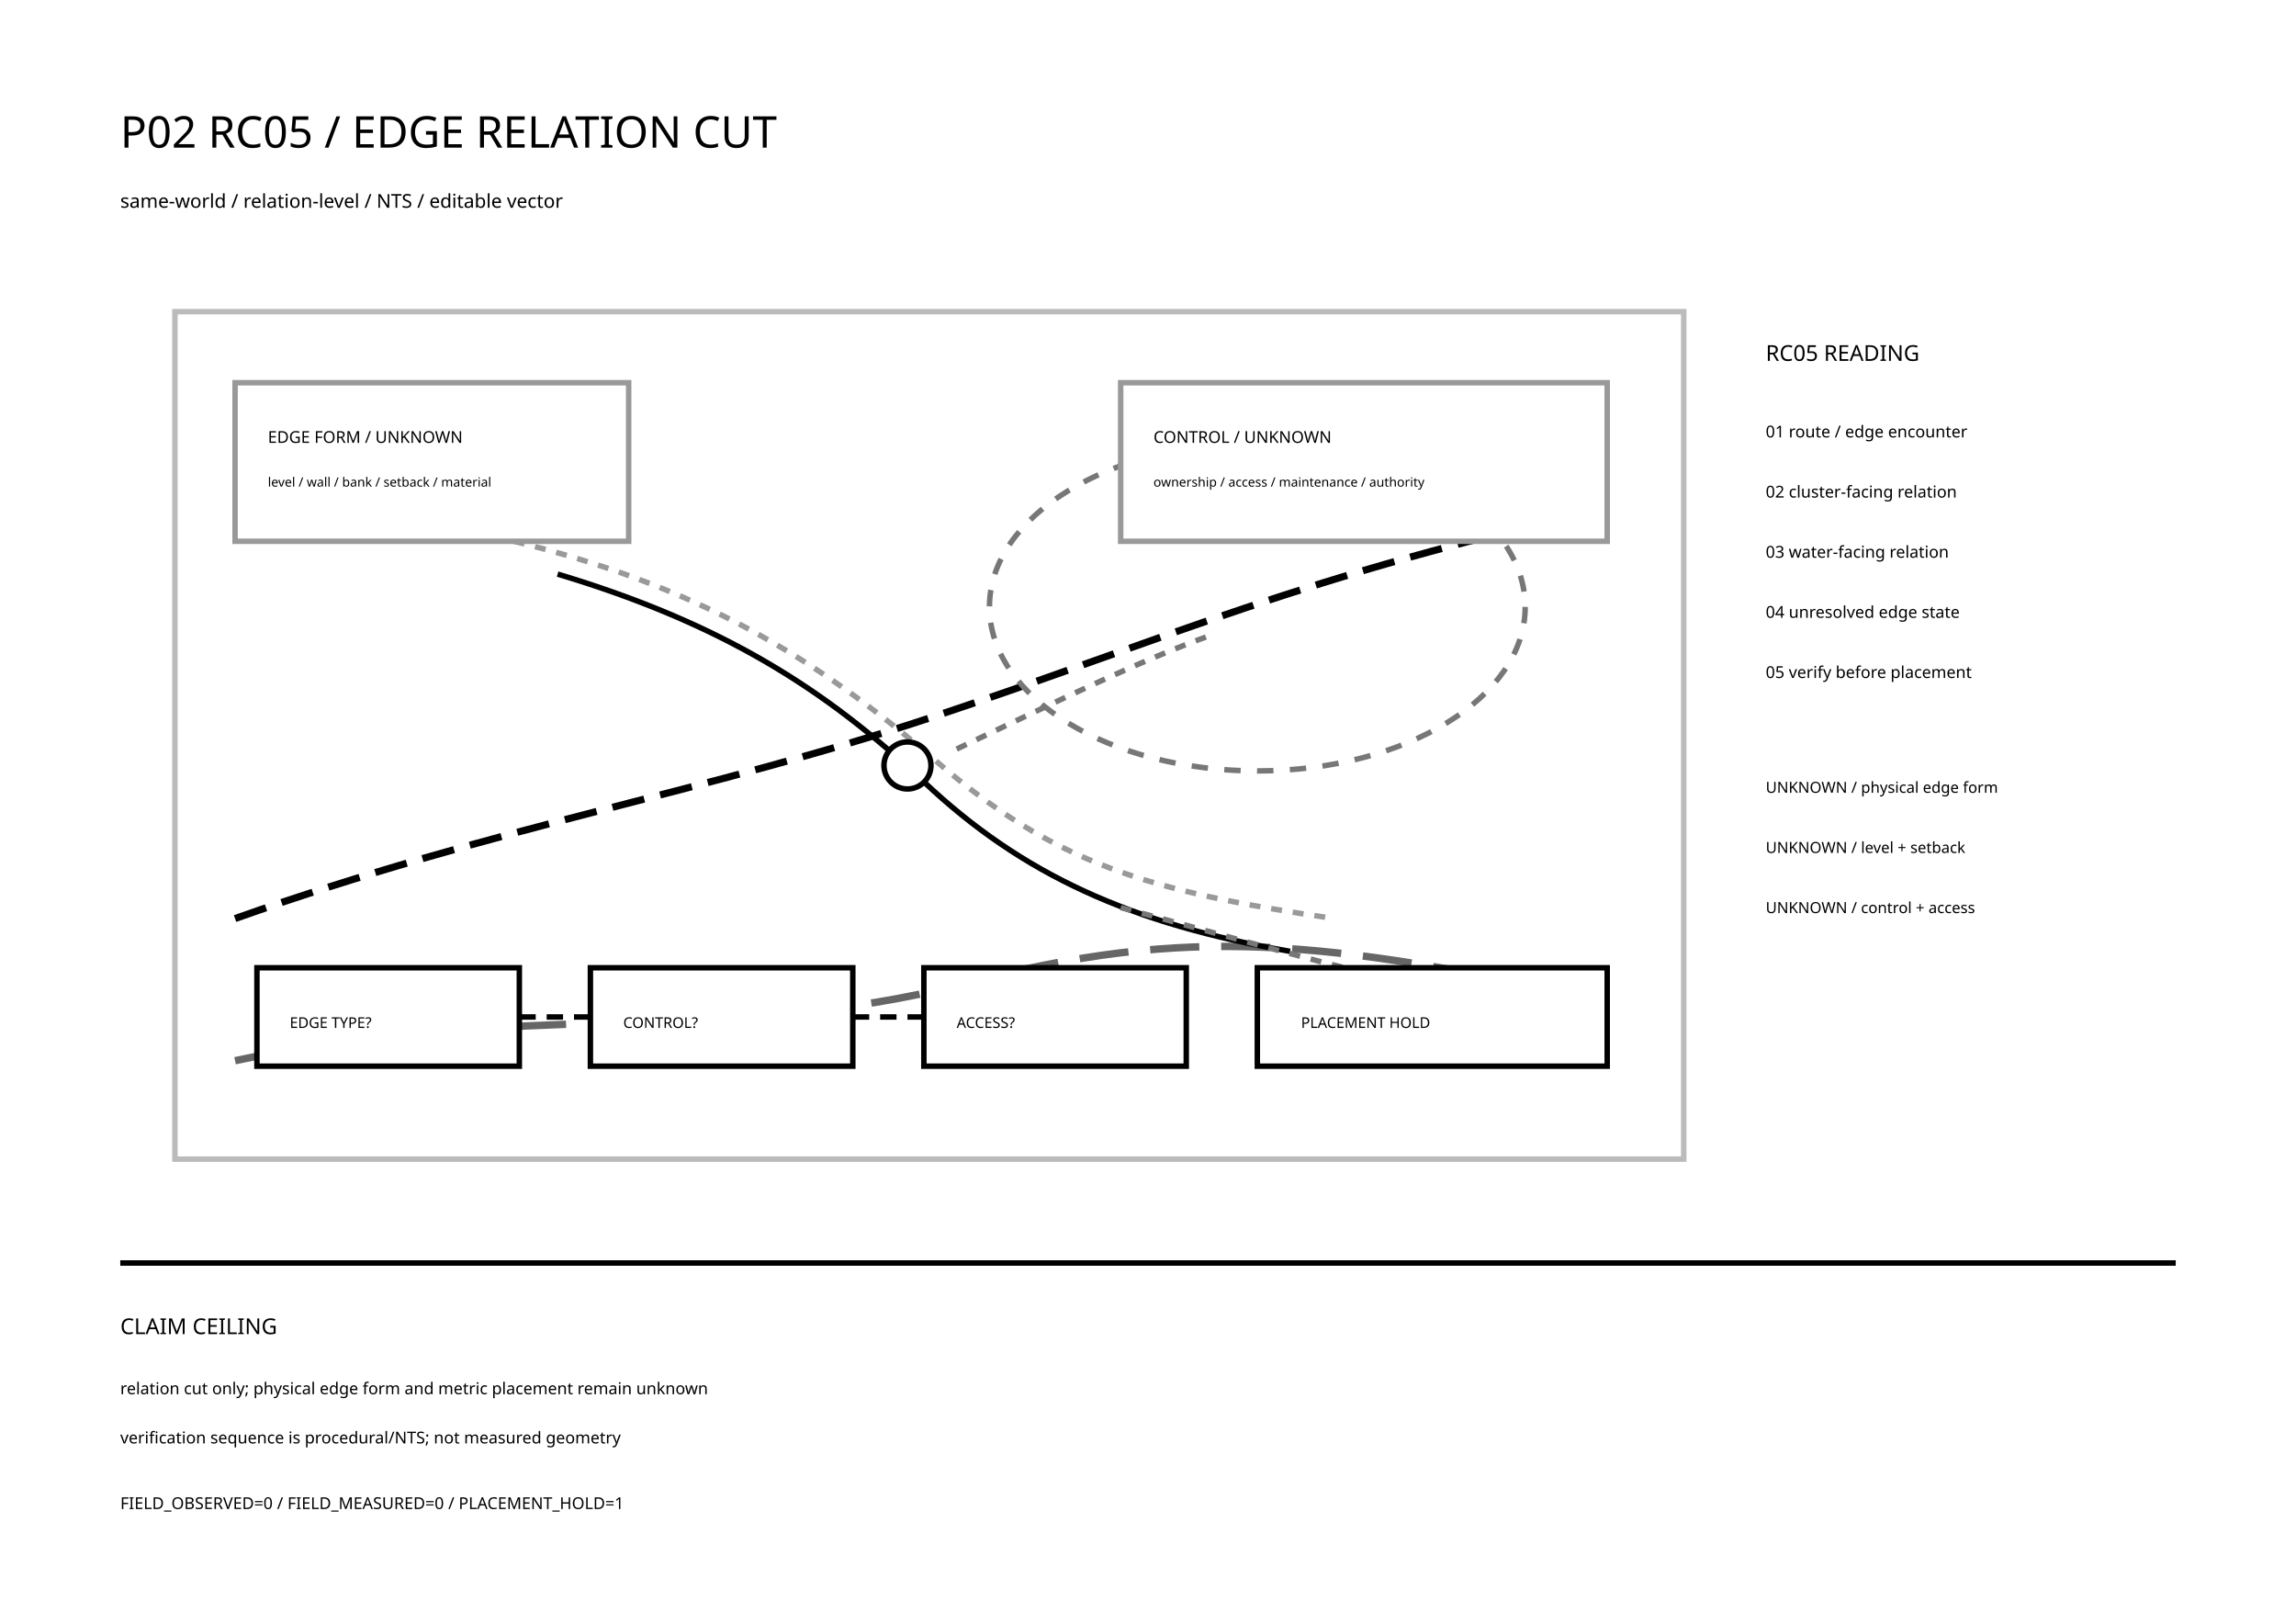
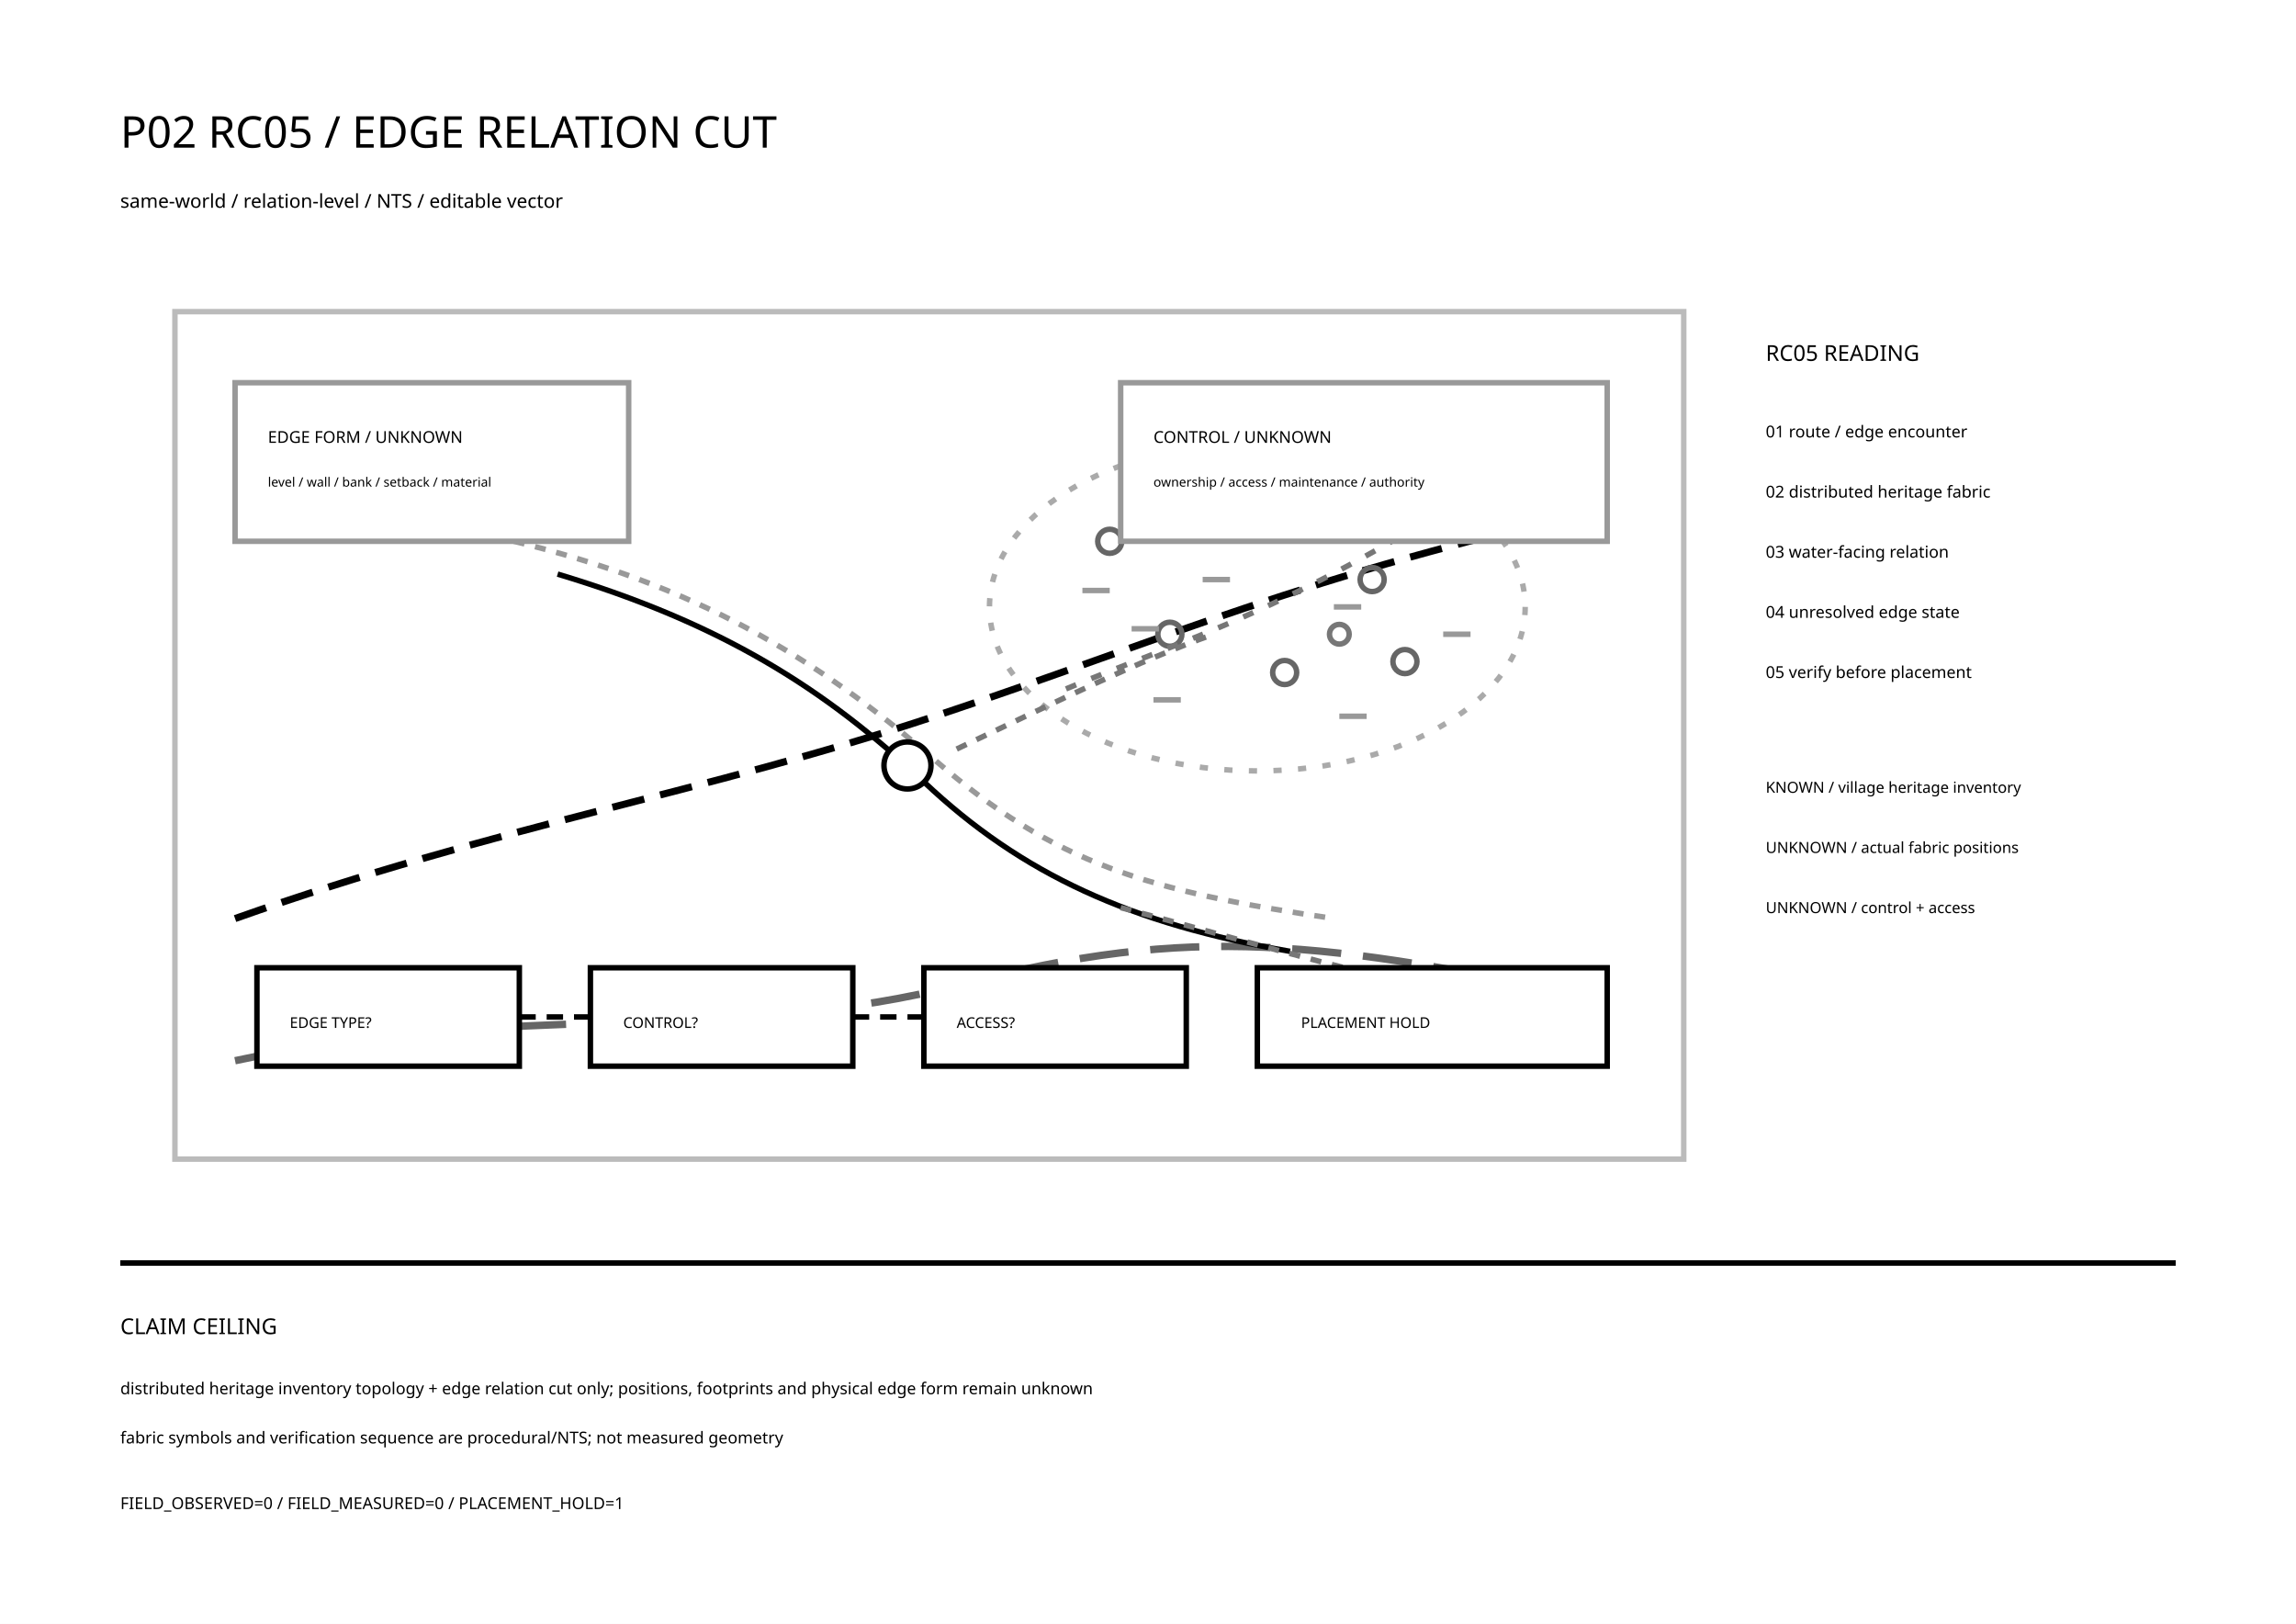
<svg xmlns="http://www.w3.org/2000/svg" width="420mm" height="297mm" viewBox="0 0 420 297">
  <rect width="420" height="297" fill="white" />
  <g id="L00-FRAME" font-family="sans-serif">
    <text x="22" y="27" font-size="8">P02 RC05 / EDGE RELATION CUT</text>
    <text x="22" y="38" font-size="3.5">same-world / relation-level / NTS / editable vector</text>
  </g>
  <g id="L08-FIELD">
    <rect x="32" y="57" width="276" height="155" fill="none" stroke="#bbb" />
  </g>
  <g id="L10-RELATIONS" fill="none">
    <path id="REL-ROUTE-PRIMARY-01" d="M43 168 C91 151 129 145 171 131 S239 105 294 93" stroke="black" stroke-width="1.3" stroke-dasharray="6 3" />
    <path id="REL-WATER-01" d="M43 194 C94 183 134 191 176 180 S242 172 294 183" stroke="#666" stroke-width="1.35" stroke-dasharray="9 4" />
-     <ellipse id="REL-CLUSTER-01" cx="230" cy="111" rx="49" ry="30" stroke="#777" stroke-dasharray="3 3" />
+   </g>
+   <g id="L11-HERITAGE-FABRIC" fill="none">
+     <ellipse id="RC05-HERITAGE-FABRIC-EXTENT-NTS" cx="230" cy="111" rx="49" ry="30" stroke="#aaa" stroke-dasharray="1.5 3" />
+     <g id="RC05-PROTECTED-UNITS-NTS" stroke="#666">
+       <circle cx="203" cy="99" r="2.2" />
+       <circle cx="218" cy="91" r="2.2" />
+       <circle cx="236" cy="96" r="2.2" />
+       <circle cx="251" cy="106" r="2.2" />
+       <circle cx="214" cy="116" r="2.2" />
+       <circle cx="235" cy="123" r="2.2" />
+       <circle cx="257" cy="121" r="2.2" />
+     </g>
+     <g id="RC05-ANCIENT-RESIDENCE-FABRIC-NTS" stroke="#999">
+       <path d="M198 108h5m8 20h5m28-17h5m-4-24h5m-30 19h5m20 25h5m-43-16h5m52 1h5" />
+     </g>
+     <g id="RC05-LANE-WELL-TREE-FABRIC-NTS" stroke="#777">
+       <path d="M195 126 C214 118 232 113 263 94" stroke-dasharray="2 3" />
+       <circle cx="245" cy="116" r="1.8" />
+       <path d="M207 93v5m-2-2h4" />
+     </g>
  </g>
  <g id="L15-EDGE" font-family="sans-serif">
    <path id="RC05-EDGE-INTERFACE" d="M102 105 C132 114 151 126 169 143 S207 169 236 174" fill="none" stroke="black" />
    <path id="RC05-EDGE-UNCERTAINTY-BAND" d="M94 99 C127 107 149 120 171 139 S210 163 244 168" fill="none" stroke="#999" stroke-dasharray="2 2" />
    <circle id="RC05-ROUTE-EDGE-ENCOUNTER" cx="166" cy="140" r="4.3" fill="white" stroke="black" />
-     <path id="RC05-CLUSTER-EDGE-RELATION" d="M175 137 C194 128 208 121 222 116" fill="none" stroke="#777" stroke-dasharray="2 2" />
+     <path id="RC05-HERITAGE-FABRIC-EDGE-RELATION" d="M175 137 C194 128 208 121 222 116" fill="none" stroke="#777" stroke-dasharray="2 2" />
    <path id="RC05-WATER-EDGE-RELATION" d="M205 166 C224 171 244 177 263 181" fill="none" stroke="#777" stroke-dasharray="2 2" />
  </g>
  <g id="L18-VERIFICATION" font-family="sans-serif">
    <rect id="RC05-EDGE-TYPE-VERIFY" x="47" y="177" width="48" height="18" fill="white" stroke="black" />
    <text x="53" y="188" font-size="2.7">EDGE TYPE?</text>
    <rect id="RC05-CONTROL-VERIFY" x="108" y="177" width="48" height="18" fill="white" stroke="black" />
    <text x="114" y="188" font-size="2.7">CONTROL?</text>
    <rect id="RC05-ACCESS-VERIFY" x="169" y="177" width="48" height="18" fill="white" stroke="black" />
    <text x="175" y="188" font-size="2.7">ACCESS?</text>
    <path id="RC05-VERIFY-SEQUENCE" d="M95 186 H108 M156 186 H169" fill="none" stroke="black" stroke-dasharray="3 2" />
    <rect id="RC05-PLACEMENT-HOLD" x="230" y="177" width="64" height="18" fill="white" stroke="black" />
    <text x="238" y="188" font-size="2.7">PLACEMENT HOLD</text>
  </g>
  <g id="L20-STATE" font-family="sans-serif">
    <rect x="43" y="70" width="72" height="29" fill="white" stroke="#999" />
    <text x="49" y="81" font-size="3">EDGE FORM / UNKNOWN</text>
    <text x="49" y="89" font-size="2.35">level / wall / bank / setback / material</text>
    <rect x="205" y="70" width="89" height="29" fill="white" stroke="#999" />
    <text x="211" y="81" font-size="3">CONTROL / UNKNOWN</text>
    <text x="211" y="89" font-size="2.35">ownership / access / maintenance / authority</text>
  </g>
  <g id="L30-READING" font-family="sans-serif">
    <text x="323" y="66" font-size="4">RC05 READING</text>
    <text x="323" y="80" font-size="3">01 route / edge encounter</text>
-     <text x="323" y="91" font-size="3">02 cluster-facing relation</text>
+     <text x="323" y="91" font-size="3">02 distributed heritage fabric</text>
    <text x="323" y="102" font-size="3">03 water-facing relation</text>
    <text x="323" y="113" font-size="3">04 unresolved edge state</text>
    <text x="323" y="124" font-size="3">05 verify before placement</text>
-     <text x="323" y="145" font-size="2.8">UNKNOWN / physical edge form</text>
-     <text x="323" y="156" font-size="2.8">UNKNOWN / level + setback</text>
+     <text x="323" y="145" font-size="2.8">KNOWN / village heritage inventory</text>
+     <text x="323" y="156" font-size="2.8">UNKNOWN / actual fabric positions</text>
    <text x="323" y="167" font-size="2.8">UNKNOWN / control + access</text>
  </g>
  <g id="L40-CLAIM" font-family="sans-serif">
    <line x1="22" y1="231" x2="398" y2="231" stroke="black" />
    <text x="22" y="244" font-size="4">CLAIM CEILING</text>
-     <text x="22" y="255" font-size="3">relation cut only; physical edge form and metric placement remain unknown</text>
-     <text x="22" y="264" font-size="3">verification sequence is procedural/NTS; not measured geometry</text>
+     <text x="22" y="255" font-size="3">distributed heritage inventory topology + edge relation cut only; positions, footprints and physical edge form remain unknown</text>
+     <text x="22" y="264" font-size="3">fabric symbols and verification sequence are procedural/NTS; not measured geometry</text>
    <text x="22" y="276" font-size="3">FIELD_OBSERVED=0 / FIELD_MEASURED=0 / PLACEMENT_HOLD=1</text>
  </g>
</svg>
